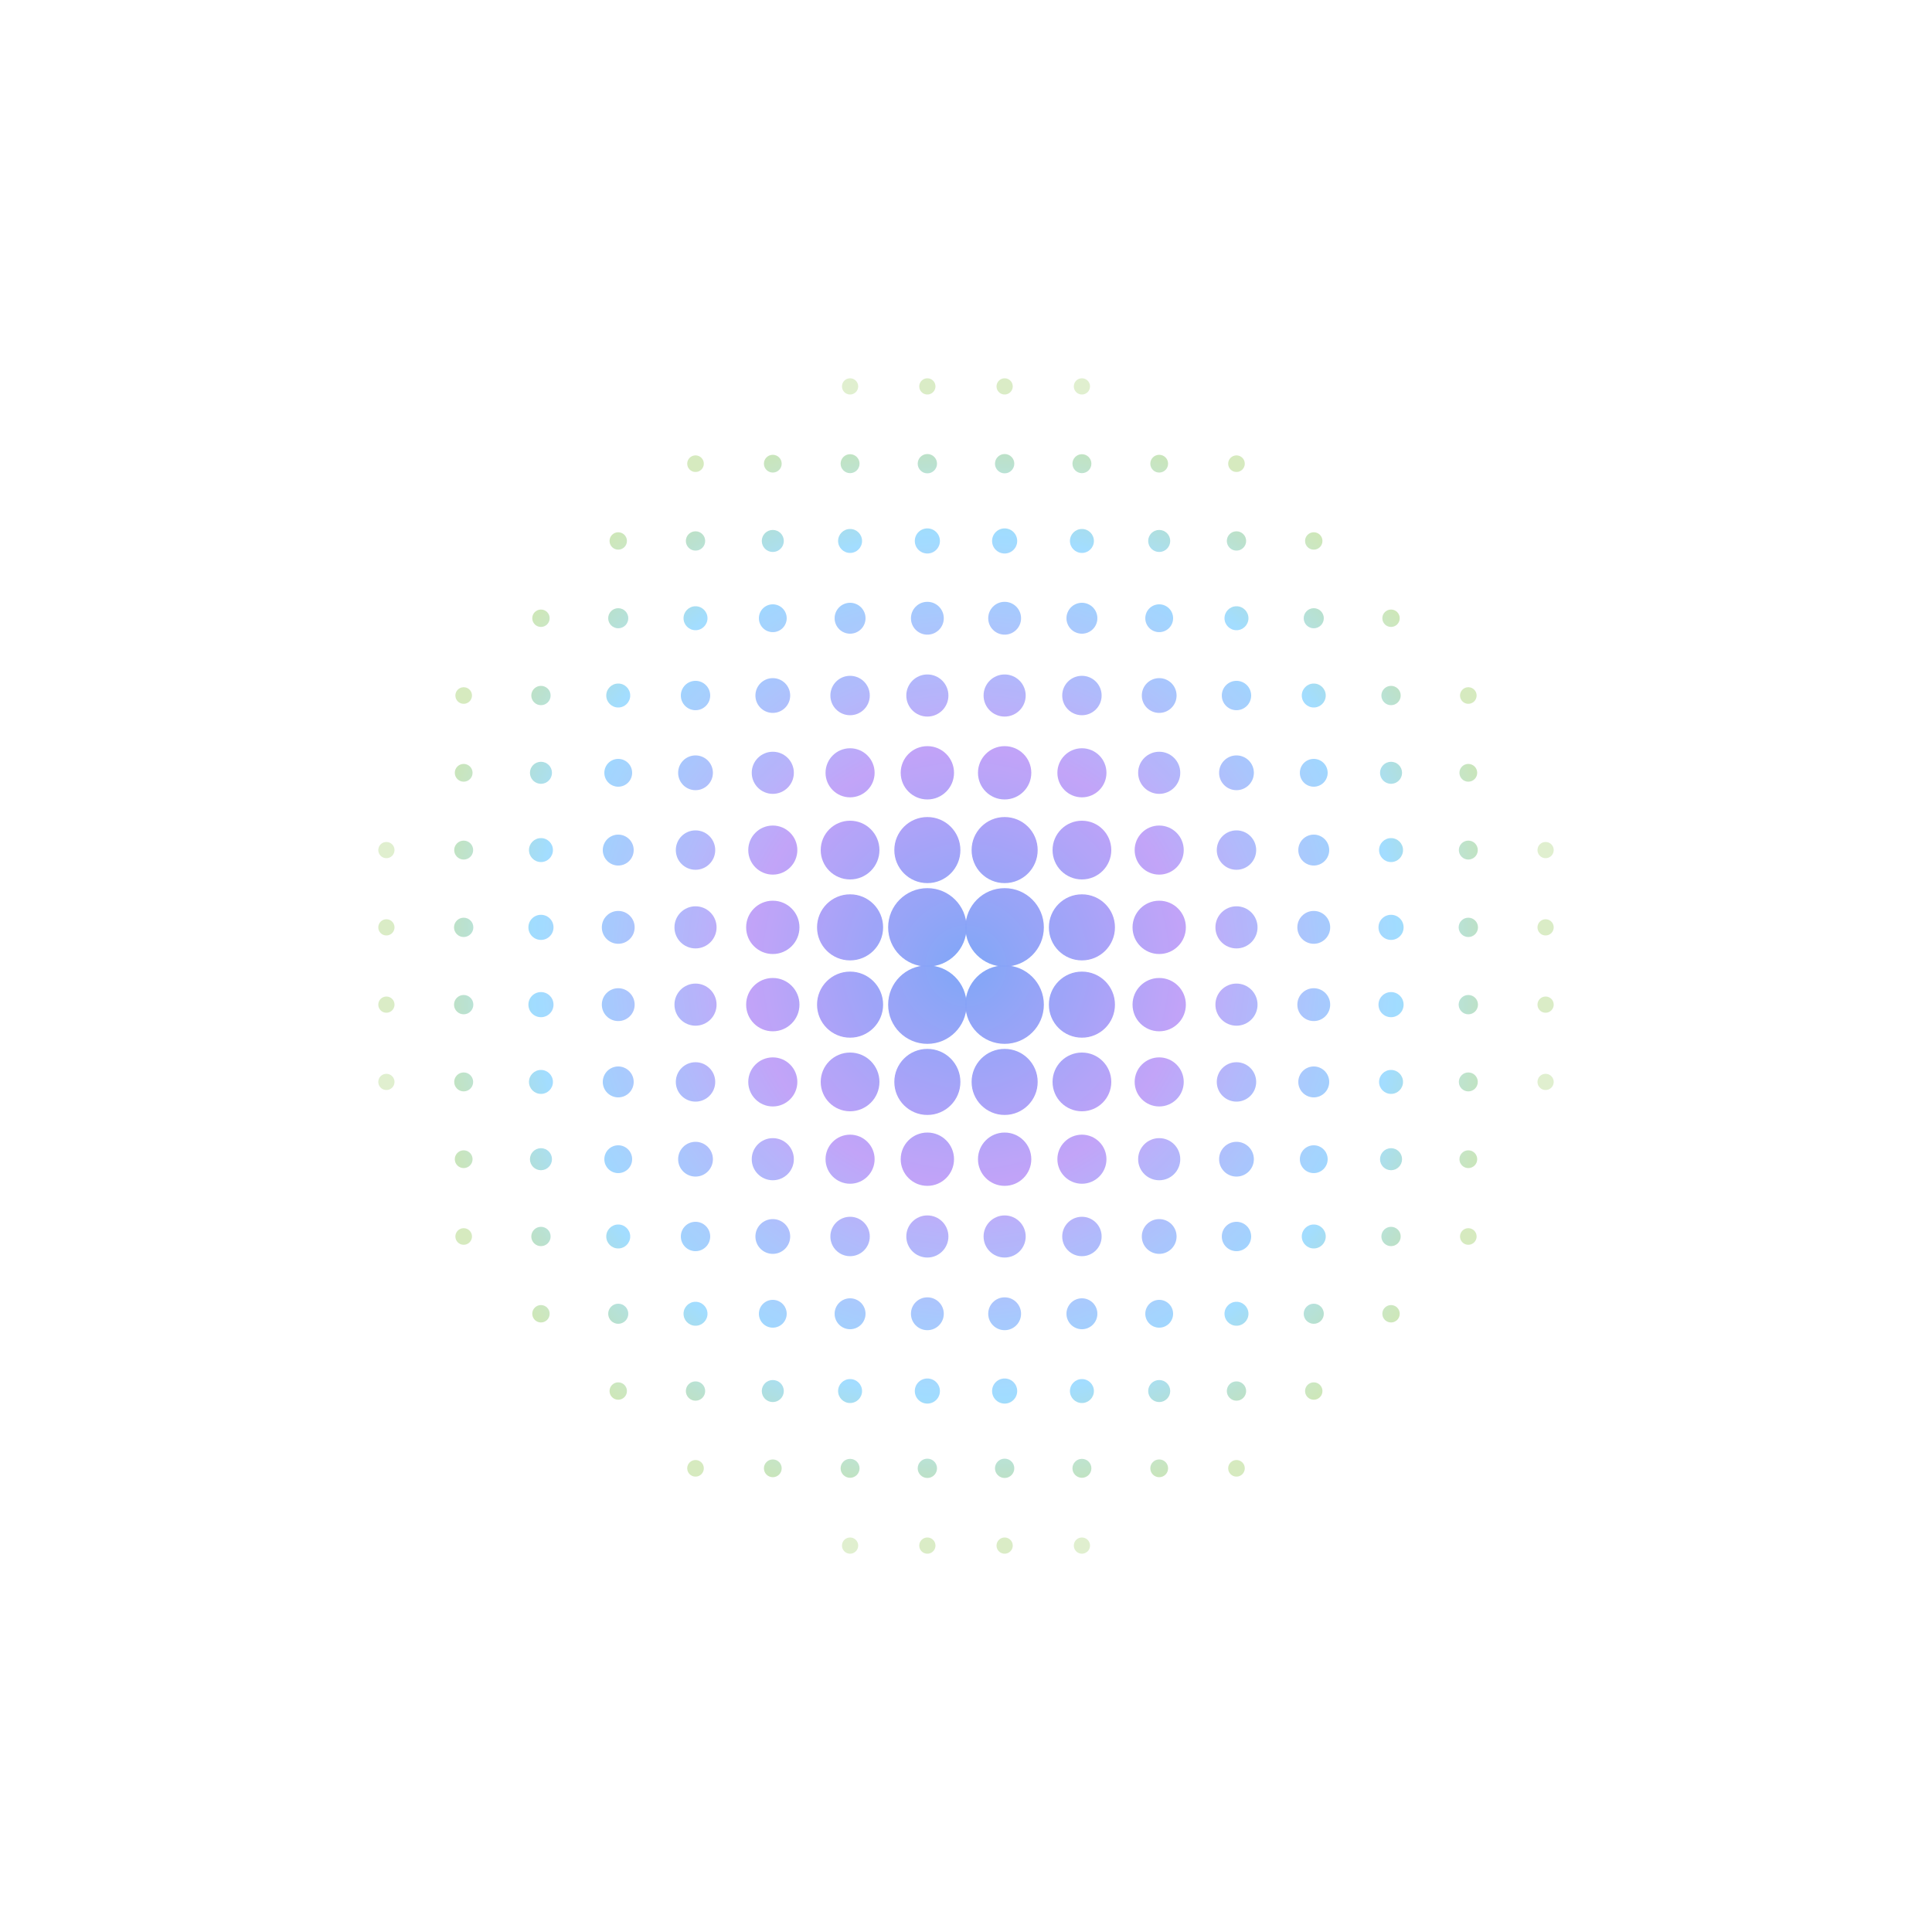
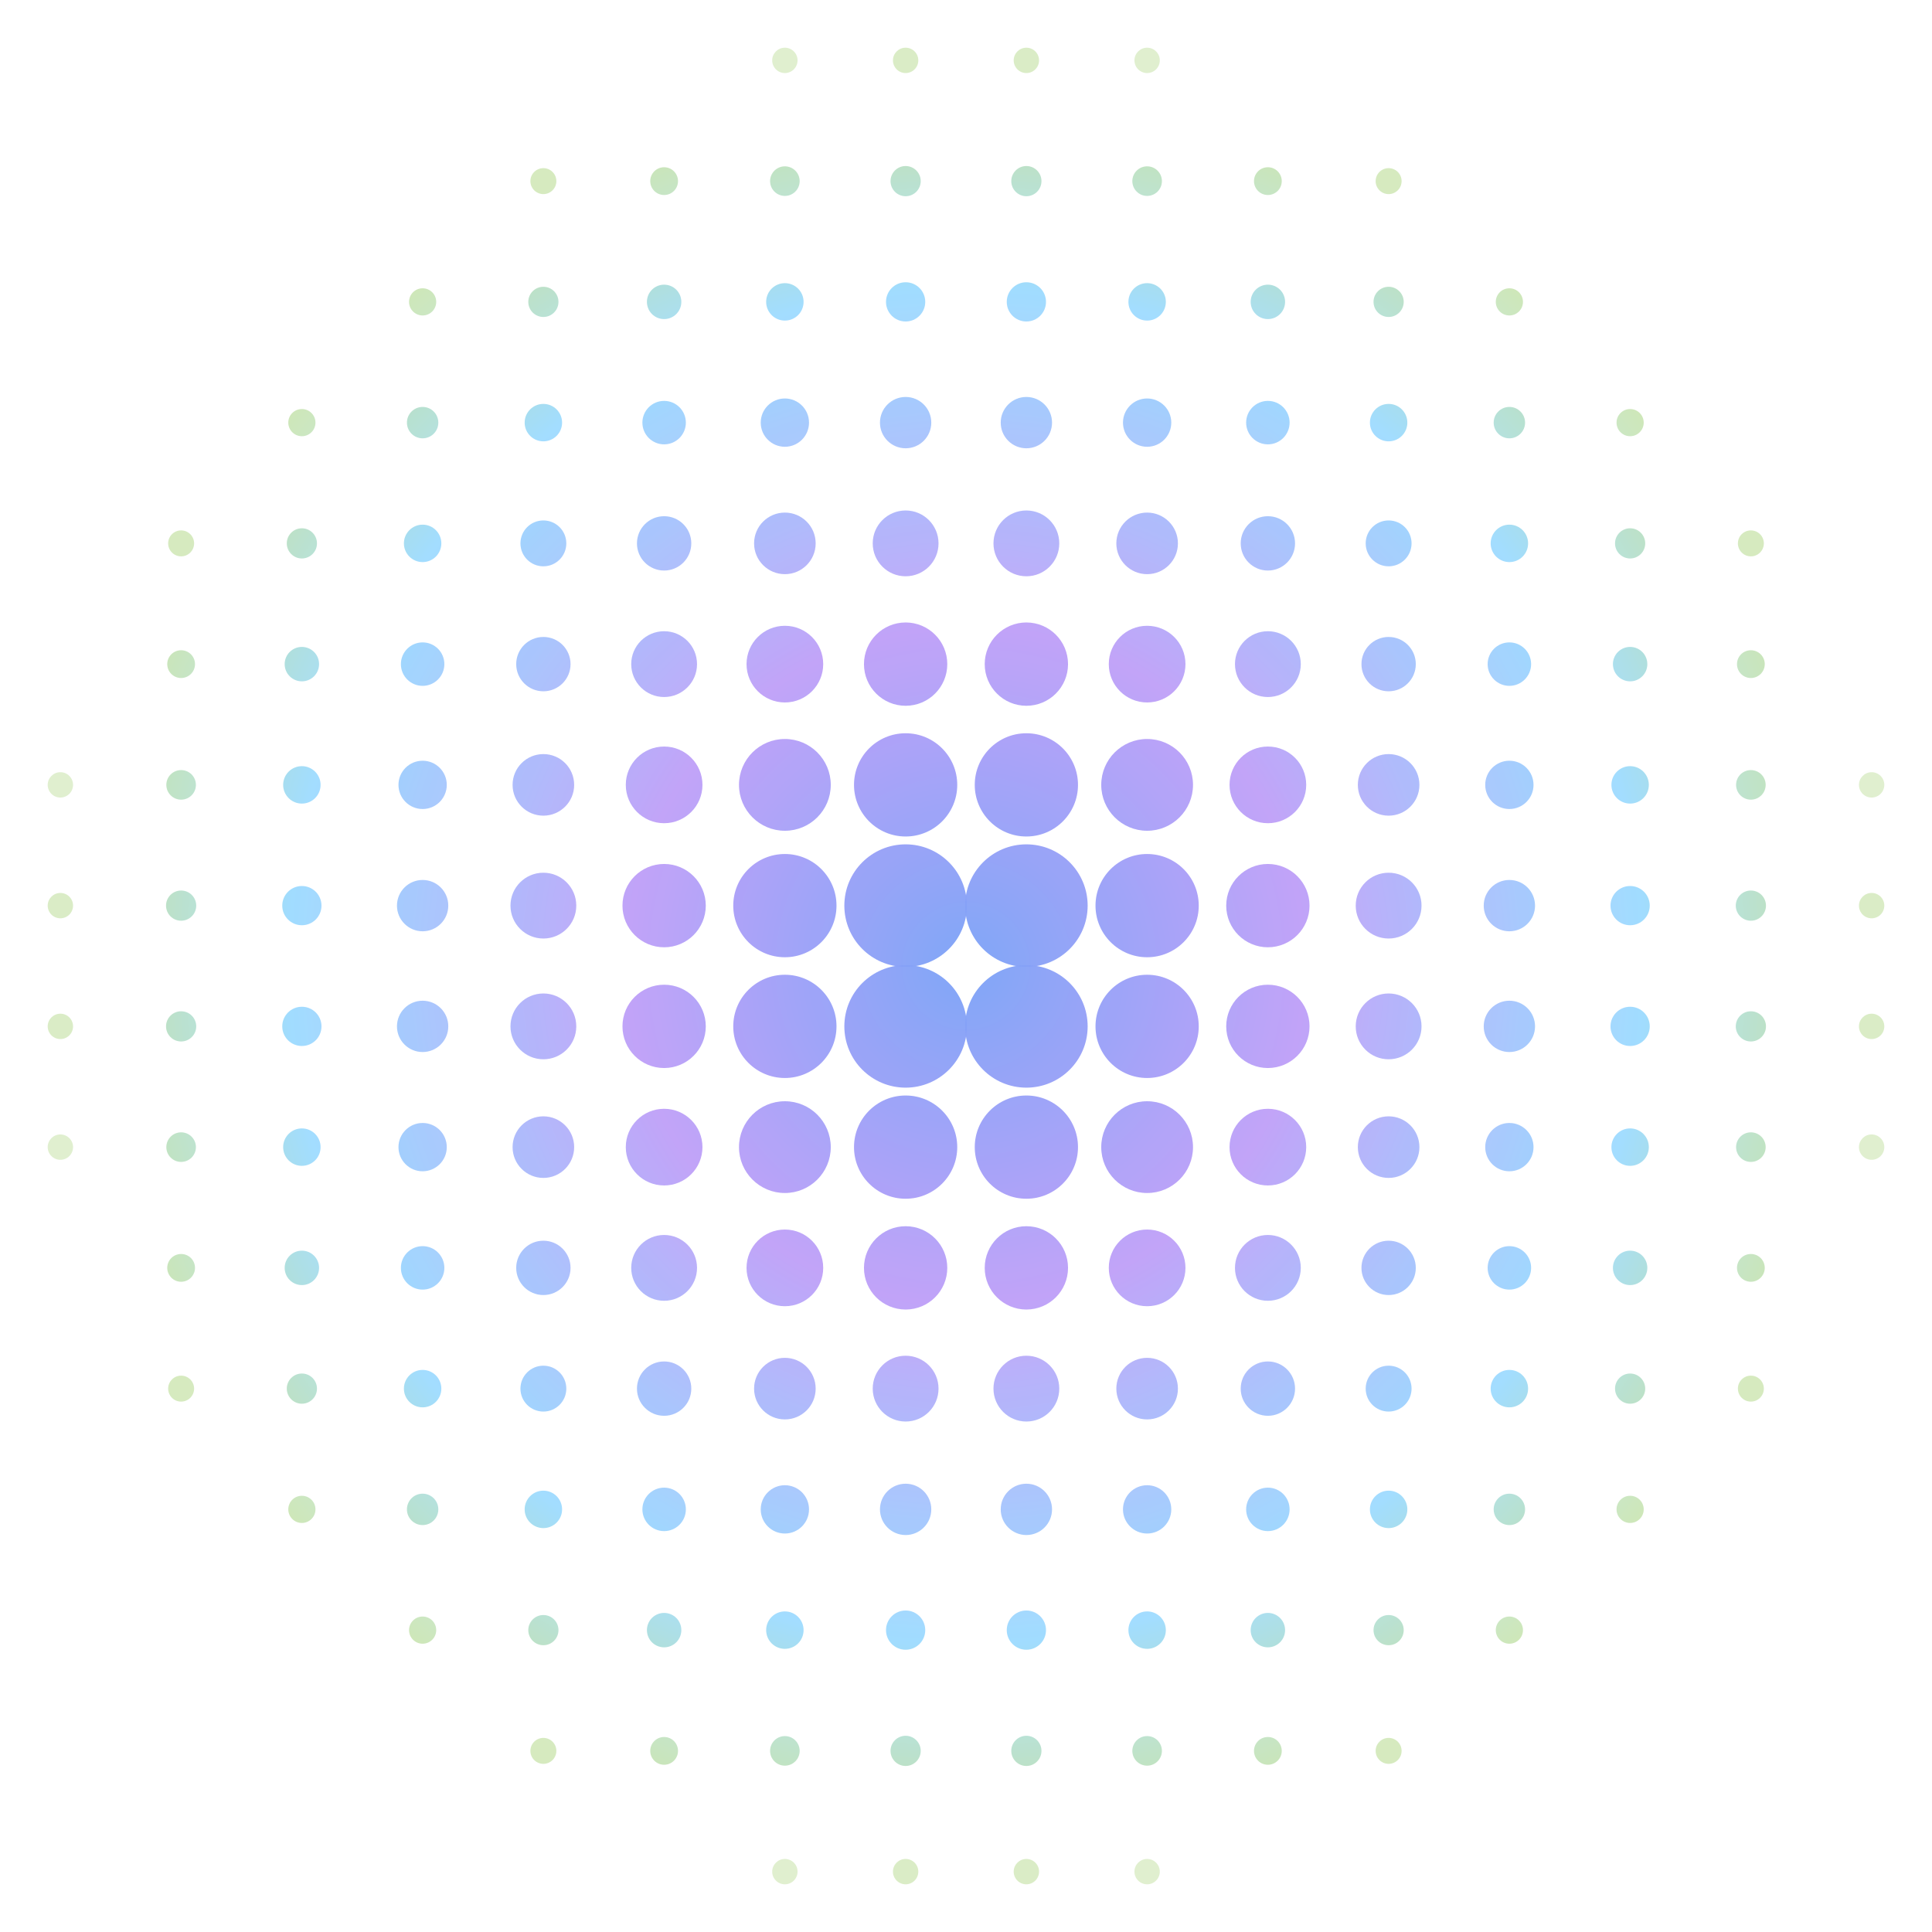
- <svg xmlns="http://www.w3.org/2000/svg" viewBox="0 0 100 100" role="img" aria-label="Stella Globe">
+ <svg xmlns="http://www.w3.org/2000/svg" viewBox="18 18 64 64" role="img" aria-label="Stella Globe">
  <defs>
    <radialGradient id="stellaDotGradient" cx="50" cy="50" r="34" gradientUnits="userSpaceOnUse">
      <stop offset="0%" stop-color="#7aa2f7" />
      <stop offset="33%" stop-color="#bb9af7" />
      <stop offset="66%" stop-color="#7dcfff" />
      <stop offset="86%" stop-color="#9ece6a" />
      <stop offset="100%" stop-color="#9ece6a" />
    </radialGradient>
  </defs>
  <circle cx="44.00" cy="20.00" r="0.42" fill="url(#stellaDotGradient)" opacity="0.321" />
  <circle cx="48.00" cy="20.00" r="0.42" fill="url(#stellaDotGradient)" opacity="0.383" />
  <circle cx="52.00" cy="20.00" r="0.42" fill="url(#stellaDotGradient)" opacity="0.383" />
  <circle cx="56.00" cy="20.00" r="0.42" fill="url(#stellaDotGradient)" opacity="0.321" />
  <circle cx="36.00" cy="24.00" r="0.43" fill="url(#stellaDotGradient)" opacity="0.428" />
  <circle cx="40.00" cy="24.00" r="0.46" fill="url(#stellaDotGradient)" opacity="0.529" />
  <circle cx="44.00" cy="24.00" r="0.49" fill="url(#stellaDotGradient)" opacity="0.582" />
  <circle cx="48.00" cy="24.00" r="0.50" fill="url(#stellaDotGradient)" opacity="0.606" />
  <circle cx="52.00" cy="24.00" r="0.50" fill="url(#stellaDotGradient)" opacity="0.606" />
  <circle cx="56.00" cy="24.00" r="0.49" fill="url(#stellaDotGradient)" opacity="0.582" />
  <circle cx="60.00" cy="24.00" r="0.46" fill="url(#stellaDotGradient)" opacity="0.529" />
  <circle cx="64.00" cy="24.00" r="0.43" fill="url(#stellaDotGradient)" opacity="0.428" />
  <circle cx="32.00" cy="28.00" r="0.45" fill="url(#stellaDotGradient)" opacity="0.499" />
  <circle cx="36.00" cy="28.00" r="0.50" fill="url(#stellaDotGradient)" opacity="0.606" />
  <circle cx="40.00" cy="28.00" r="0.57" fill="url(#stellaDotGradient)" opacity="0.670" />
  <circle cx="44.00" cy="28.00" r="0.62" fill="url(#stellaDotGradient)" opacity="0.708" />
  <circle cx="48.00" cy="28.00" r="0.65" fill="url(#stellaDotGradient)" opacity="0.726" />
  <circle cx="52.00" cy="28.00" r="0.65" fill="url(#stellaDotGradient)" opacity="0.726" />
  <circle cx="56.00" cy="28.00" r="0.62" fill="url(#stellaDotGradient)" opacity="0.708" />
  <circle cx="60.00" cy="28.00" r="0.57" fill="url(#stellaDotGradient)" opacity="0.670" />
  <circle cx="64.00" cy="28.00" r="0.50" fill="url(#stellaDotGradient)" opacity="0.606" />
  <circle cx="68.00" cy="28.00" r="0.45" fill="url(#stellaDotGradient)" opacity="0.499" />
  <circle cx="28.00" cy="32.00" r="0.45" fill="url(#stellaDotGradient)" opacity="0.499" />
  <circle cx="32.00" cy="32.00" r="0.52" fill="url(#stellaDotGradient)" opacity="0.628" />
  <circle cx="36.00" cy="32.00" r="0.62" fill="url(#stellaDotGradient)" opacity="0.708" />
  <circle cx="40.00" cy="32.00" r="0.72" fill="url(#stellaDotGradient)" opacity="0.761" />
  <circle cx="44.00" cy="32.00" r="0.80" fill="url(#stellaDotGradient)" opacity="0.793" />
  <circle cx="48.00" cy="32.00" r="0.85" fill="url(#stellaDotGradient)" opacity="0.809" />
  <circle cx="52.00" cy="32.00" r="0.85" fill="url(#stellaDotGradient)" opacity="0.809" />
  <circle cx="56.00" cy="32.00" r="0.80" fill="url(#stellaDotGradient)" opacity="0.793" />
  <circle cx="60.00" cy="32.00" r="0.72" fill="url(#stellaDotGradient)" opacity="0.761" />
  <circle cx="64.00" cy="32.00" r="0.62" fill="url(#stellaDotGradient)" opacity="0.708" />
  <circle cx="68.00" cy="32.00" r="0.52" fill="url(#stellaDotGradient)" opacity="0.628" />
  <circle cx="72.00" cy="32.00" r="0.45" fill="url(#stellaDotGradient)" opacity="0.499" />
  <circle cx="24.00" cy="36.00" r="0.43" fill="url(#stellaDotGradient)" opacity="0.428" />
  <circle cx="28.00" cy="36.00" r="0.50" fill="url(#stellaDotGradient)" opacity="0.606" />
  <circle cx="32.00" cy="36.00" r="0.62" fill="url(#stellaDotGradient)" opacity="0.708" />
  <circle cx="36.00" cy="36.00" r="0.76" fill="url(#stellaDotGradient)" opacity="0.777" />
  <circle cx="40.00" cy="36.00" r="0.90" fill="url(#stellaDotGradient)" opacity="0.824" />
  <circle cx="44.00" cy="36.00" r="1.02" fill="url(#stellaDotGradient)" opacity="0.853" />
  <circle cx="48.00" cy="36.00" r="1.09" fill="url(#stellaDotGradient)" opacity="0.867" />
  <circle cx="52.00" cy="36.00" r="1.09" fill="url(#stellaDotGradient)" opacity="0.867" />
  <circle cx="56.00" cy="36.00" r="1.02" fill="url(#stellaDotGradient)" opacity="0.853" />
  <circle cx="60.00" cy="36.00" r="0.90" fill="url(#stellaDotGradient)" opacity="0.824" />
  <circle cx="64.00" cy="36.00" r="0.76" fill="url(#stellaDotGradient)" opacity="0.777" />
  <circle cx="68.00" cy="36.00" r="0.62" fill="url(#stellaDotGradient)" opacity="0.708" />
  <circle cx="72.00" cy="36.00" r="0.50" fill="url(#stellaDotGradient)" opacity="0.606" />
  <circle cx="76.00" cy="36.00" r="0.43" fill="url(#stellaDotGradient)" opacity="0.428" />
  <circle cx="24.00" cy="40.00" r="0.46" fill="url(#stellaDotGradient)" opacity="0.529" />
  <circle cx="28.00" cy="40.00" r="0.57" fill="url(#stellaDotGradient)" opacity="0.670" />
  <circle cx="32.00" cy="40.00" r="0.72" fill="url(#stellaDotGradient)" opacity="0.761" />
  <circle cx="36.00" cy="40.00" r="0.90" fill="url(#stellaDotGradient)" opacity="0.824" />
  <circle cx="40.00" cy="40.00" r="1.09" fill="url(#stellaDotGradient)" opacity="0.867" />
  <circle cx="44.00" cy="40.00" r="1.27" fill="url(#stellaDotGradient)" opacity="0.895" />
  <circle cx="48.00" cy="40.00" r="1.38" fill="url(#stellaDotGradient)" opacity="0.908" />
  <circle cx="52.00" cy="40.00" r="1.38" fill="url(#stellaDotGradient)" opacity="0.908" />
  <circle cx="56.00" cy="40.00" r="1.27" fill="url(#stellaDotGradient)" opacity="0.895" />
  <circle cx="60.00" cy="40.00" r="1.09" fill="url(#stellaDotGradient)" opacity="0.867" />
  <circle cx="64.00" cy="40.00" r="0.90" fill="url(#stellaDotGradient)" opacity="0.824" />
  <circle cx="68.00" cy="40.00" r="0.72" fill="url(#stellaDotGradient)" opacity="0.761" />
  <circle cx="72.00" cy="40.00" r="0.57" fill="url(#stellaDotGradient)" opacity="0.670" />
  <circle cx="76.00" cy="40.00" r="0.46" fill="url(#stellaDotGradient)" opacity="0.529" />
  <circle cx="20.00" cy="44.00" r="0.42" fill="url(#stellaDotGradient)" opacity="0.321" />
  <circle cx="24.00" cy="44.00" r="0.49" fill="url(#stellaDotGradient)" opacity="0.582" />
  <circle cx="28.00" cy="44.00" r="0.62" fill="url(#stellaDotGradient)" opacity="0.708" />
  <circle cx="32.00" cy="44.00" r="0.80" fill="url(#stellaDotGradient)" opacity="0.793" />
  <circle cx="36.00" cy="44.00" r="1.02" fill="url(#stellaDotGradient)" opacity="0.853" />
  <circle cx="40.00" cy="44.00" r="1.27" fill="url(#stellaDotGradient)" opacity="0.895" />
  <circle cx="44.00" cy="44.00" r="1.52" fill="url(#stellaDotGradient)" opacity="0.921" />
  <circle cx="48.00" cy="44.00" r="1.71" fill="url(#stellaDotGradient)" opacity="0.934" />
  <circle cx="52.00" cy="44.00" r="1.71" fill="url(#stellaDotGradient)" opacity="0.934" />
  <circle cx="56.00" cy="44.00" r="1.52" fill="url(#stellaDotGradient)" opacity="0.921" />
  <circle cx="60.00" cy="44.00" r="1.27" fill="url(#stellaDotGradient)" opacity="0.895" />
  <circle cx="64.00" cy="44.00" r="1.02" fill="url(#stellaDotGradient)" opacity="0.853" />
  <circle cx="68.00" cy="44.00" r="0.80" fill="url(#stellaDotGradient)" opacity="0.793" />
  <circle cx="72.00" cy="44.00" r="0.62" fill="url(#stellaDotGradient)" opacity="0.708" />
  <circle cx="76.00" cy="44.00" r="0.49" fill="url(#stellaDotGradient)" opacity="0.582" />
  <circle cx="80.00" cy="44.00" r="0.42" fill="url(#stellaDotGradient)" opacity="0.321" />
  <circle cx="20.00" cy="48.00" r="0.42" fill="url(#stellaDotGradient)" opacity="0.383" />
  <circle cx="24.00" cy="48.00" r="0.50" fill="url(#stellaDotGradient)" opacity="0.606" />
  <circle cx="28.00" cy="48.00" r="0.65" fill="url(#stellaDotGradient)" opacity="0.726" />
  <circle cx="32.00" cy="48.00" r="0.85" fill="url(#stellaDotGradient)" opacity="0.809" />
  <circle cx="36.00" cy="48.00" r="1.09" fill="url(#stellaDotGradient)" opacity="0.867" />
  <circle cx="40.00" cy="48.00" r="1.38" fill="url(#stellaDotGradient)" opacity="0.908" />
  <circle cx="44.00" cy="48.00" r="1.71" fill="url(#stellaDotGradient)" opacity="0.934" />
  <circle cx="48.00" cy="48.00" r="2.03" fill="url(#stellaDotGradient)" opacity="0.947" />
  <circle cx="52.00" cy="48.00" r="2.03" fill="url(#stellaDotGradient)" opacity="0.947" />
  <circle cx="56.00" cy="48.00" r="1.71" fill="url(#stellaDotGradient)" opacity="0.934" />
  <circle cx="60.00" cy="48.00" r="1.38" fill="url(#stellaDotGradient)" opacity="0.908" />
  <circle cx="64.00" cy="48.00" r="1.09" fill="url(#stellaDotGradient)" opacity="0.867" />
  <circle cx="68.00" cy="48.00" r="0.85" fill="url(#stellaDotGradient)" opacity="0.809" />
  <circle cx="72.00" cy="48.00" r="0.65" fill="url(#stellaDotGradient)" opacity="0.726" />
  <circle cx="76.00" cy="48.00" r="0.50" fill="url(#stellaDotGradient)" opacity="0.606" />
  <circle cx="80.00" cy="48.00" r="0.42" fill="url(#stellaDotGradient)" opacity="0.383" />
  <circle cx="20.00" cy="52.00" r="0.42" fill="url(#stellaDotGradient)" opacity="0.383" />
  <circle cx="24.00" cy="52.00" r="0.50" fill="url(#stellaDotGradient)" opacity="0.606" />
  <circle cx="28.00" cy="52.00" r="0.65" fill="url(#stellaDotGradient)" opacity="0.726" />
  <circle cx="32.00" cy="52.00" r="0.85" fill="url(#stellaDotGradient)" opacity="0.809" />
  <circle cx="36.00" cy="52.00" r="1.09" fill="url(#stellaDotGradient)" opacity="0.867" />
  <circle cx="40.00" cy="52.00" r="1.38" fill="url(#stellaDotGradient)" opacity="0.908" />
  <circle cx="44.00" cy="52.00" r="1.71" fill="url(#stellaDotGradient)" opacity="0.934" />
  <circle cx="48.00" cy="52.00" r="2.03" fill="url(#stellaDotGradient)" opacity="0.947" />
  <circle cx="52.00" cy="52.00" r="2.03" fill="url(#stellaDotGradient)" opacity="0.947" />
  <circle cx="56.00" cy="52.00" r="1.71" fill="url(#stellaDotGradient)" opacity="0.934" />
  <circle cx="60.00" cy="52.00" r="1.38" fill="url(#stellaDotGradient)" opacity="0.908" />
  <circle cx="64.00" cy="52.00" r="1.09" fill="url(#stellaDotGradient)" opacity="0.867" />
  <circle cx="68.00" cy="52.00" r="0.85" fill="url(#stellaDotGradient)" opacity="0.809" />
  <circle cx="72.00" cy="52.00" r="0.65" fill="url(#stellaDotGradient)" opacity="0.726" />
  <circle cx="76.00" cy="52.00" r="0.50" fill="url(#stellaDotGradient)" opacity="0.606" />
  <circle cx="80.00" cy="52.00" r="0.42" fill="url(#stellaDotGradient)" opacity="0.383" />
  <circle cx="20.00" cy="56.00" r="0.42" fill="url(#stellaDotGradient)" opacity="0.321" />
  <circle cx="24.00" cy="56.00" r="0.49" fill="url(#stellaDotGradient)" opacity="0.582" />
  <circle cx="28.00" cy="56.00" r="0.62" fill="url(#stellaDotGradient)" opacity="0.708" />
  <circle cx="32.00" cy="56.00" r="0.80" fill="url(#stellaDotGradient)" opacity="0.793" />
  <circle cx="36.00" cy="56.00" r="1.02" fill="url(#stellaDotGradient)" opacity="0.853" />
  <circle cx="40.00" cy="56.00" r="1.27" fill="url(#stellaDotGradient)" opacity="0.895" />
  <circle cx="44.00" cy="56.00" r="1.52" fill="url(#stellaDotGradient)" opacity="0.921" />
  <circle cx="48.00" cy="56.00" r="1.71" fill="url(#stellaDotGradient)" opacity="0.934" />
  <circle cx="52.00" cy="56.00" r="1.71" fill="url(#stellaDotGradient)" opacity="0.934" />
  <circle cx="56.00" cy="56.00" r="1.52" fill="url(#stellaDotGradient)" opacity="0.921" />
  <circle cx="60.00" cy="56.00" r="1.27" fill="url(#stellaDotGradient)" opacity="0.895" />
  <circle cx="64.00" cy="56.00" r="1.02" fill="url(#stellaDotGradient)" opacity="0.853" />
  <circle cx="68.00" cy="56.00" r="0.80" fill="url(#stellaDotGradient)" opacity="0.793" />
  <circle cx="72.00" cy="56.00" r="0.62" fill="url(#stellaDotGradient)" opacity="0.708" />
  <circle cx="76.00" cy="56.00" r="0.49" fill="url(#stellaDotGradient)" opacity="0.582" />
  <circle cx="80.00" cy="56.00" r="0.42" fill="url(#stellaDotGradient)" opacity="0.321" />
  <circle cx="24.00" cy="60.00" r="0.46" fill="url(#stellaDotGradient)" opacity="0.529" />
  <circle cx="28.00" cy="60.00" r="0.57" fill="url(#stellaDotGradient)" opacity="0.670" />
  <circle cx="32.00" cy="60.00" r="0.72" fill="url(#stellaDotGradient)" opacity="0.761" />
  <circle cx="36.00" cy="60.00" r="0.90" fill="url(#stellaDotGradient)" opacity="0.824" />
  <circle cx="40.00" cy="60.00" r="1.09" fill="url(#stellaDotGradient)" opacity="0.867" />
  <circle cx="44.00" cy="60.00" r="1.27" fill="url(#stellaDotGradient)" opacity="0.895" />
  <circle cx="48.00" cy="60.00" r="1.38" fill="url(#stellaDotGradient)" opacity="0.908" />
  <circle cx="52.00" cy="60.00" r="1.38" fill="url(#stellaDotGradient)" opacity="0.908" />
  <circle cx="56.00" cy="60.00" r="1.27" fill="url(#stellaDotGradient)" opacity="0.895" />
  <circle cx="60.00" cy="60.00" r="1.09" fill="url(#stellaDotGradient)" opacity="0.867" />
  <circle cx="64.00" cy="60.00" r="0.90" fill="url(#stellaDotGradient)" opacity="0.824" />
  <circle cx="68.00" cy="60.00" r="0.72" fill="url(#stellaDotGradient)" opacity="0.761" />
  <circle cx="72.00" cy="60.00" r="0.57" fill="url(#stellaDotGradient)" opacity="0.670" />
  <circle cx="76.00" cy="60.00" r="0.46" fill="url(#stellaDotGradient)" opacity="0.529" />
  <circle cx="24.00" cy="64.00" r="0.43" fill="url(#stellaDotGradient)" opacity="0.428" />
  <circle cx="28.00" cy="64.00" r="0.50" fill="url(#stellaDotGradient)" opacity="0.606" />
  <circle cx="32.00" cy="64.00" r="0.62" fill="url(#stellaDotGradient)" opacity="0.708" />
  <circle cx="36.00" cy="64.00" r="0.76" fill="url(#stellaDotGradient)" opacity="0.777" />
  <circle cx="40.00" cy="64.00" r="0.90" fill="url(#stellaDotGradient)" opacity="0.824" />
  <circle cx="44.00" cy="64.00" r="1.02" fill="url(#stellaDotGradient)" opacity="0.853" />
  <circle cx="48.00" cy="64.00" r="1.09" fill="url(#stellaDotGradient)" opacity="0.867" />
  <circle cx="52.00" cy="64.00" r="1.09" fill="url(#stellaDotGradient)" opacity="0.867" />
  <circle cx="56.00" cy="64.00" r="1.02" fill="url(#stellaDotGradient)" opacity="0.853" />
  <circle cx="60.00" cy="64.00" r="0.90" fill="url(#stellaDotGradient)" opacity="0.824" />
  <circle cx="64.00" cy="64.00" r="0.76" fill="url(#stellaDotGradient)" opacity="0.777" />
  <circle cx="68.00" cy="64.00" r="0.62" fill="url(#stellaDotGradient)" opacity="0.708" />
  <circle cx="72.00" cy="64.00" r="0.50" fill="url(#stellaDotGradient)" opacity="0.606" />
  <circle cx="76.00" cy="64.00" r="0.43" fill="url(#stellaDotGradient)" opacity="0.428" />
  <circle cx="28.00" cy="68.00" r="0.45" fill="url(#stellaDotGradient)" opacity="0.499" />
  <circle cx="32.00" cy="68.00" r="0.52" fill="url(#stellaDotGradient)" opacity="0.628" />
  <circle cx="36.00" cy="68.00" r="0.62" fill="url(#stellaDotGradient)" opacity="0.708" />
  <circle cx="40.00" cy="68.00" r="0.72" fill="url(#stellaDotGradient)" opacity="0.761" />
  <circle cx="44.00" cy="68.00" r="0.80" fill="url(#stellaDotGradient)" opacity="0.793" />
  <circle cx="48.00" cy="68.00" r="0.85" fill="url(#stellaDotGradient)" opacity="0.809" />
  <circle cx="52.00" cy="68.00" r="0.85" fill="url(#stellaDotGradient)" opacity="0.809" />
  <circle cx="56.00" cy="68.00" r="0.80" fill="url(#stellaDotGradient)" opacity="0.793" />
  <circle cx="60.00" cy="68.00" r="0.72" fill="url(#stellaDotGradient)" opacity="0.761" />
  <circle cx="64.00" cy="68.00" r="0.62" fill="url(#stellaDotGradient)" opacity="0.708" />
  <circle cx="68.00" cy="68.00" r="0.52" fill="url(#stellaDotGradient)" opacity="0.628" />
  <circle cx="72.00" cy="68.00" r="0.45" fill="url(#stellaDotGradient)" opacity="0.499" />
  <circle cx="32.00" cy="72.00" r="0.45" fill="url(#stellaDotGradient)" opacity="0.499" />
  <circle cx="36.00" cy="72.00" r="0.50" fill="url(#stellaDotGradient)" opacity="0.606" />
  <circle cx="40.00" cy="72.00" r="0.57" fill="url(#stellaDotGradient)" opacity="0.670" />
  <circle cx="44.00" cy="72.00" r="0.62" fill="url(#stellaDotGradient)" opacity="0.708" />
  <circle cx="48.00" cy="72.00" r="0.65" fill="url(#stellaDotGradient)" opacity="0.726" />
  <circle cx="52.00" cy="72.00" r="0.65" fill="url(#stellaDotGradient)" opacity="0.726" />
  <circle cx="56.00" cy="72.00" r="0.62" fill="url(#stellaDotGradient)" opacity="0.708" />
  <circle cx="60.00" cy="72.00" r="0.57" fill="url(#stellaDotGradient)" opacity="0.670" />
  <circle cx="64.00" cy="72.00" r="0.50" fill="url(#stellaDotGradient)" opacity="0.606" />
  <circle cx="68.00" cy="72.00" r="0.45" fill="url(#stellaDotGradient)" opacity="0.499" />
  <circle cx="36.00" cy="76.00" r="0.43" fill="url(#stellaDotGradient)" opacity="0.428" />
  <circle cx="40.00" cy="76.00" r="0.46" fill="url(#stellaDotGradient)" opacity="0.529" />
  <circle cx="44.00" cy="76.00" r="0.49" fill="url(#stellaDotGradient)" opacity="0.582" />
  <circle cx="48.00" cy="76.00" r="0.50" fill="url(#stellaDotGradient)" opacity="0.606" />
  <circle cx="52.00" cy="76.00" r="0.50" fill="url(#stellaDotGradient)" opacity="0.606" />
  <circle cx="56.00" cy="76.00" r="0.49" fill="url(#stellaDotGradient)" opacity="0.582" />
  <circle cx="60.00" cy="76.00" r="0.46" fill="url(#stellaDotGradient)" opacity="0.529" />
  <circle cx="64.00" cy="76.00" r="0.43" fill="url(#stellaDotGradient)" opacity="0.428" />
  <circle cx="44.00" cy="80.00" r="0.42" fill="url(#stellaDotGradient)" opacity="0.321" />
  <circle cx="48.00" cy="80.00" r="0.42" fill="url(#stellaDotGradient)" opacity="0.383" />
  <circle cx="52.00" cy="80.00" r="0.42" fill="url(#stellaDotGradient)" opacity="0.383" />
  <circle cx="56.00" cy="80.00" r="0.42" fill="url(#stellaDotGradient)" opacity="0.321" />
</svg>
